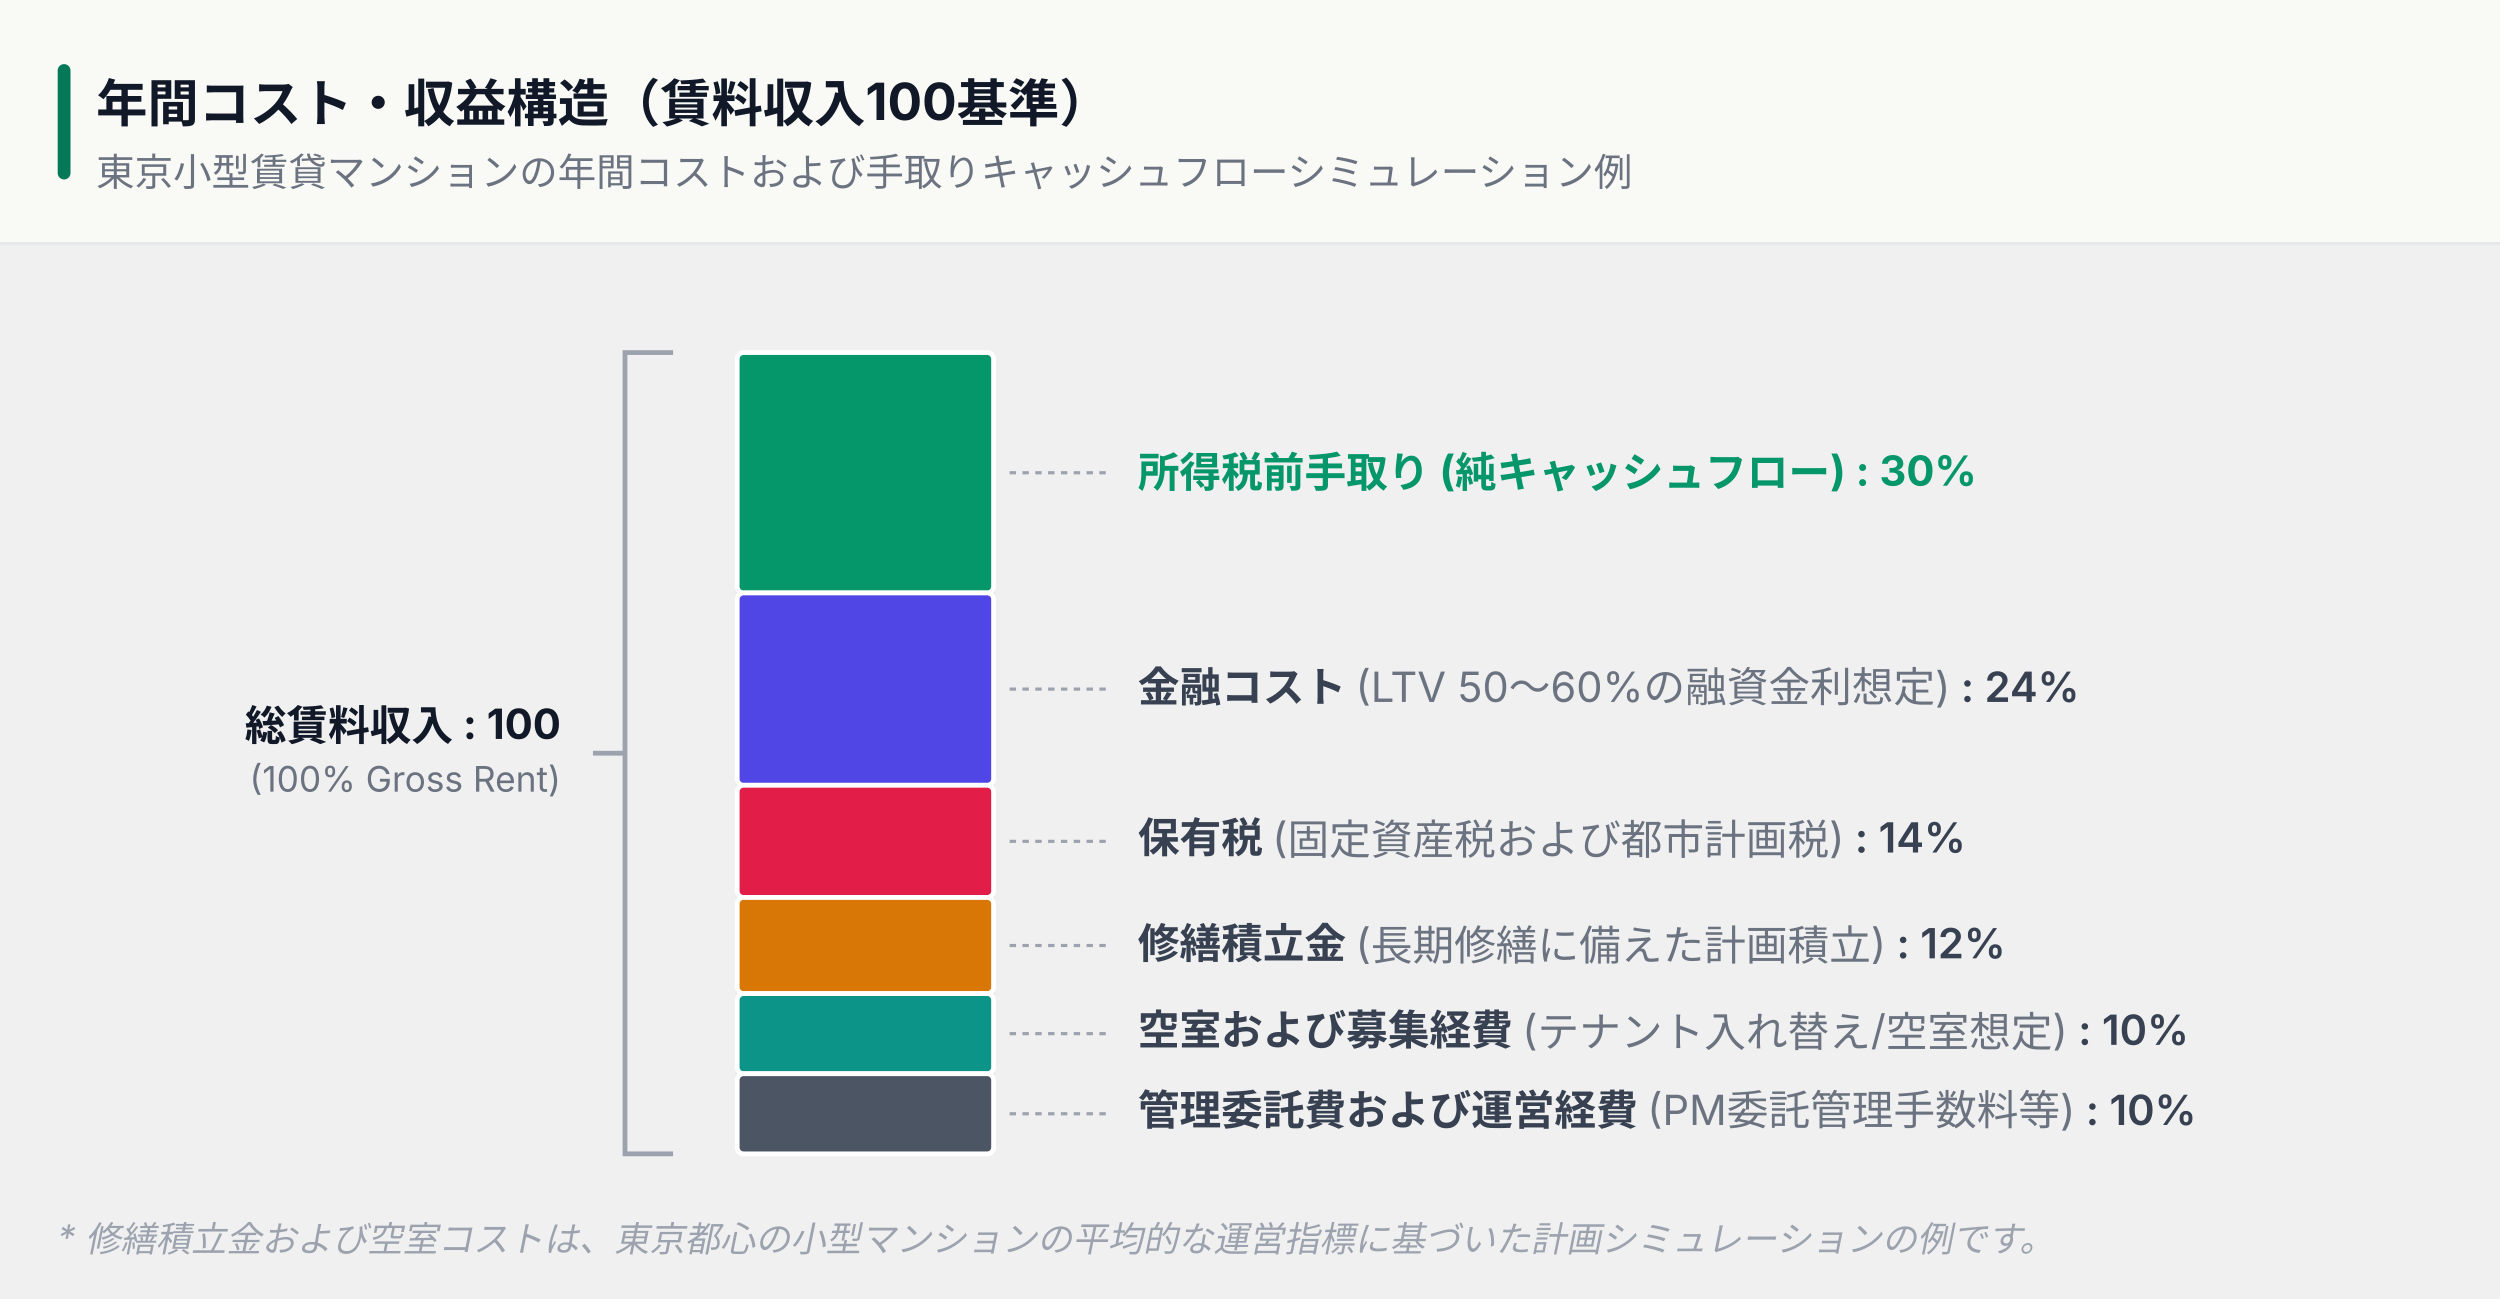
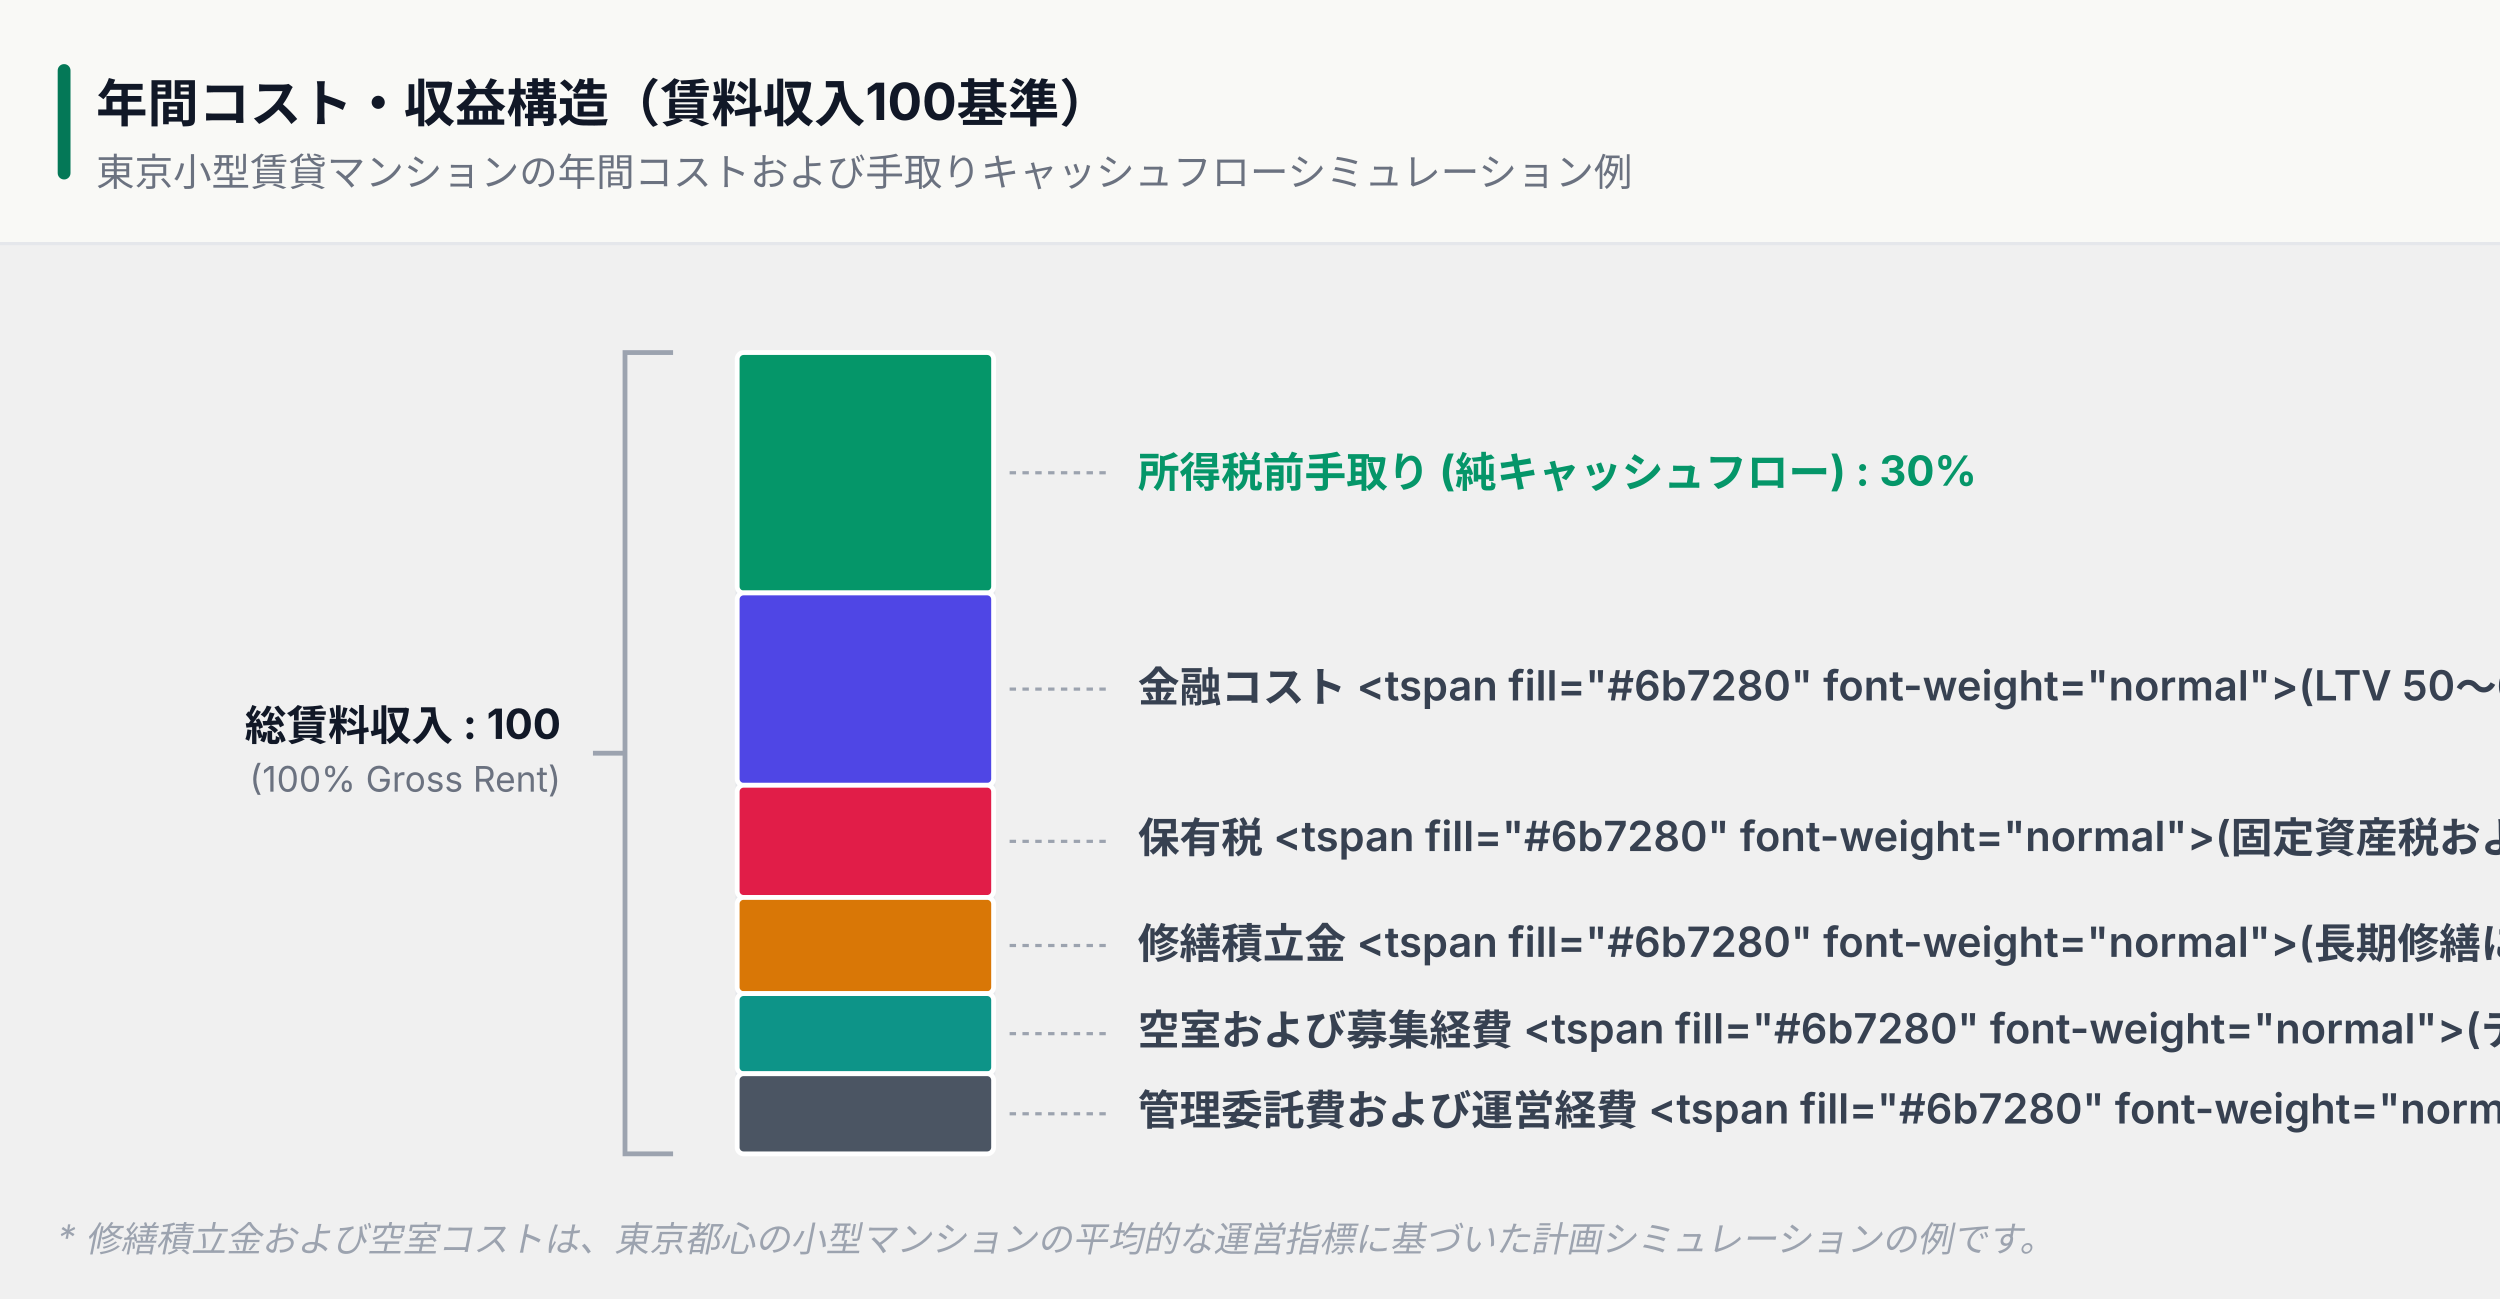
<svg xmlns="http://www.w3.org/2000/svg" viewBox="0 0 780 405" role="img" aria-label="東京小型賃貸の年間コスト構造の例" style="max-width:100%;height:auto;border:1px solid #e5e7eb;border-radius:12px;background:#ffffff;font-family:'Inter', 'Outfit', system-ui, -apple-system, sans-serif">
  <rect x="0" y="0" width="780" height="76" fill="#f9f9f6" />
  <line x1="0" y1="76" x2="780" y2="76" stroke="#e5e7eb" stroke-width="1" />
  <rect x="18" y="20" width="4" height="36" fill="#047857" rx="2" />
  <text x="30" y="38" font-size="16" font-weight="700" fill="#111827">年間コスト・収益構造（賃料収入100基準）</text>
  <text x="30" y="58" font-size="12" fill="#6b7280">東京小型賃貸マンションの年間コストおよび手取りキャッシュフローシミュレーション例</text>
  <path d="M 210,110 L 195,110 L 195,360 L 210,360" fill="none" stroke="#9ca3af" stroke-width="1.5" />
  <line x1="195" y1="235" x2="185" y2="235" stroke="#9ca3af" stroke-width="1.5" />
  <text x="175" y="231" font-size="13" font-weight="700" fill="#111827" text-anchor="end">総賃料収入 : 100</text>
  <text x="175" y="247" font-size="11" fill="#6b7280" text-anchor="end">(100% Gross Rent)</text>
  <rect x="230" y="110" width="80" height="250" fill="none" stroke="#e5e7eb" stroke-width="1" rx="4" />
  <rect x="230" y="110" width="80" height="75" fill="#059669" stroke="#ffffff" stroke-width="1.5" rx="2" />
  <rect x="230" y="185" width="80" height="60" fill="#4f46e5" stroke="#ffffff" stroke-width="1.5" rx="2" />
  <rect x="230" y="245" width="80" height="35" fill="#e11d48" stroke="#ffffff" stroke-width="1.5" rx="2" />
  <rect x="230" y="280" width="80" height="30" fill="#d97706" stroke="#ffffff" stroke-width="1.5" rx="2" />
  <rect x="230" y="310" width="80" height="25" fill="#0d9488" stroke="#ffffff" stroke-width="1.5" rx="2" />
  <rect x="230" y="335" width="80" height="25" fill="#4b5563" stroke="#ffffff" stroke-width="1.5" rx="2" />
  <line x1="315" y1="147.5" x2="345" y2="147.5" stroke="#9ca3af" stroke-width="1" stroke-dasharray="2 2" />
  <line x1="315" y1="215" x2="345" y2="215" stroke="#9ca3af" stroke-width="1" stroke-dasharray="2 2" />
  <line x1="315" y1="262.5" x2="345" y2="262.5" stroke="#9ca3af" stroke-width="1" stroke-dasharray="2 2" />
  <line x1="315" y1="295" x2="345" y2="295" stroke="#9ca3af" stroke-width="1" stroke-dasharray="2 2" />
  <line x1="315" y1="322.5" x2="345" y2="322.5" stroke="#9ca3af" stroke-width="1" stroke-dasharray="2 2" />
  <line x1="315" y1="347.5" x2="345" y2="347.5" stroke="#9ca3af" stroke-width="1" stroke-dasharray="2 2" />
  <text x="355" y="152" font-size="13" font-weight="700" fill="#059669">所得税前手取り (純キャッシュフロー) : 30%</text>
-   <text x="355" y="219" font-size="13" font-weight="600" fill="#374151">金融コスト <tspan fill="#6b7280" font-weight="normal">(LTV 50〜60%の融資金利想定)</tspan> : 24%</text>
-   <text x="355" y="266" font-size="13" font-weight="600" fill="#374151">保有税 <tspan fill="#6b7280" font-weight="normal">(固定資産税および都市計画税)</tspan> : 14%</text>
-   <text x="355" y="299" font-size="13" font-weight="600" fill="#374151">修繕積立金 <tspan fill="#6b7280" font-weight="normal">(長期修繕に備えた計画積立)</tspan> : 12%</text>
-   <text x="355" y="326" font-size="13" font-weight="600" fill="#374151">空室および募集経費 <tspan fill="#6b7280" font-weight="normal">(テナント入れ替え/空室想定)</tspan> : 10%</text>
-   <text x="355" y="351" font-size="13" font-weight="600" fill="#374151">管理委託費および運営経費 <tspan fill="#6b7280" font-weight="normal">(PM委託管理手数料等)</tspan> : 10%</text>
+   <text x="355" y="219" font-size="13" font-weight="600" fill="#374151">金融コスト &lt;tspan fill="#6b7280" font-weight="normal"&gt;(LTV 50〜60%の融資金利想定)&lt;/tspan&gt; : 24%</text>
+   <text x="355" y="266" font-size="13" font-weight="600" fill="#374151">保有税 &lt;tspan fill="#6b7280" font-weight="normal"&gt;(固定資産税および都市計画税)&lt;/tspan&gt; : 14%</text>
+   <text x="355" y="299" font-size="13" font-weight="600" fill="#374151">修繕積立金 &lt;tspan fill="#6b7280" font-weight="normal"&gt;(長期修繕に備えた計画積立)&lt;/tspan&gt; : 12%</text>
+   <text x="355" y="326" font-size="13" font-weight="600" fill="#374151">空室および募集経費 &lt;tspan fill="#6b7280" font-weight="normal"&gt;(テナント入れ替え/空室想定)&lt;/tspan&gt; : 10%</text>
+   <text x="355" y="351" font-size="13" font-weight="600" fill="#374151">管理委託費および運営経費 &lt;tspan fill="#6b7280" font-weight="normal"&gt;(PM委託管理手数料等)&lt;/tspan&gt; : 10%</text>
  <text x="18" y="390" font-size="11" fill="#9ca3af" font-style="italic">* 修繕積立金および空室コストは、東京都心の小型マンションの平均的な運営指標に基づいた計画シミュレーションの例です。</text>
</svg>
